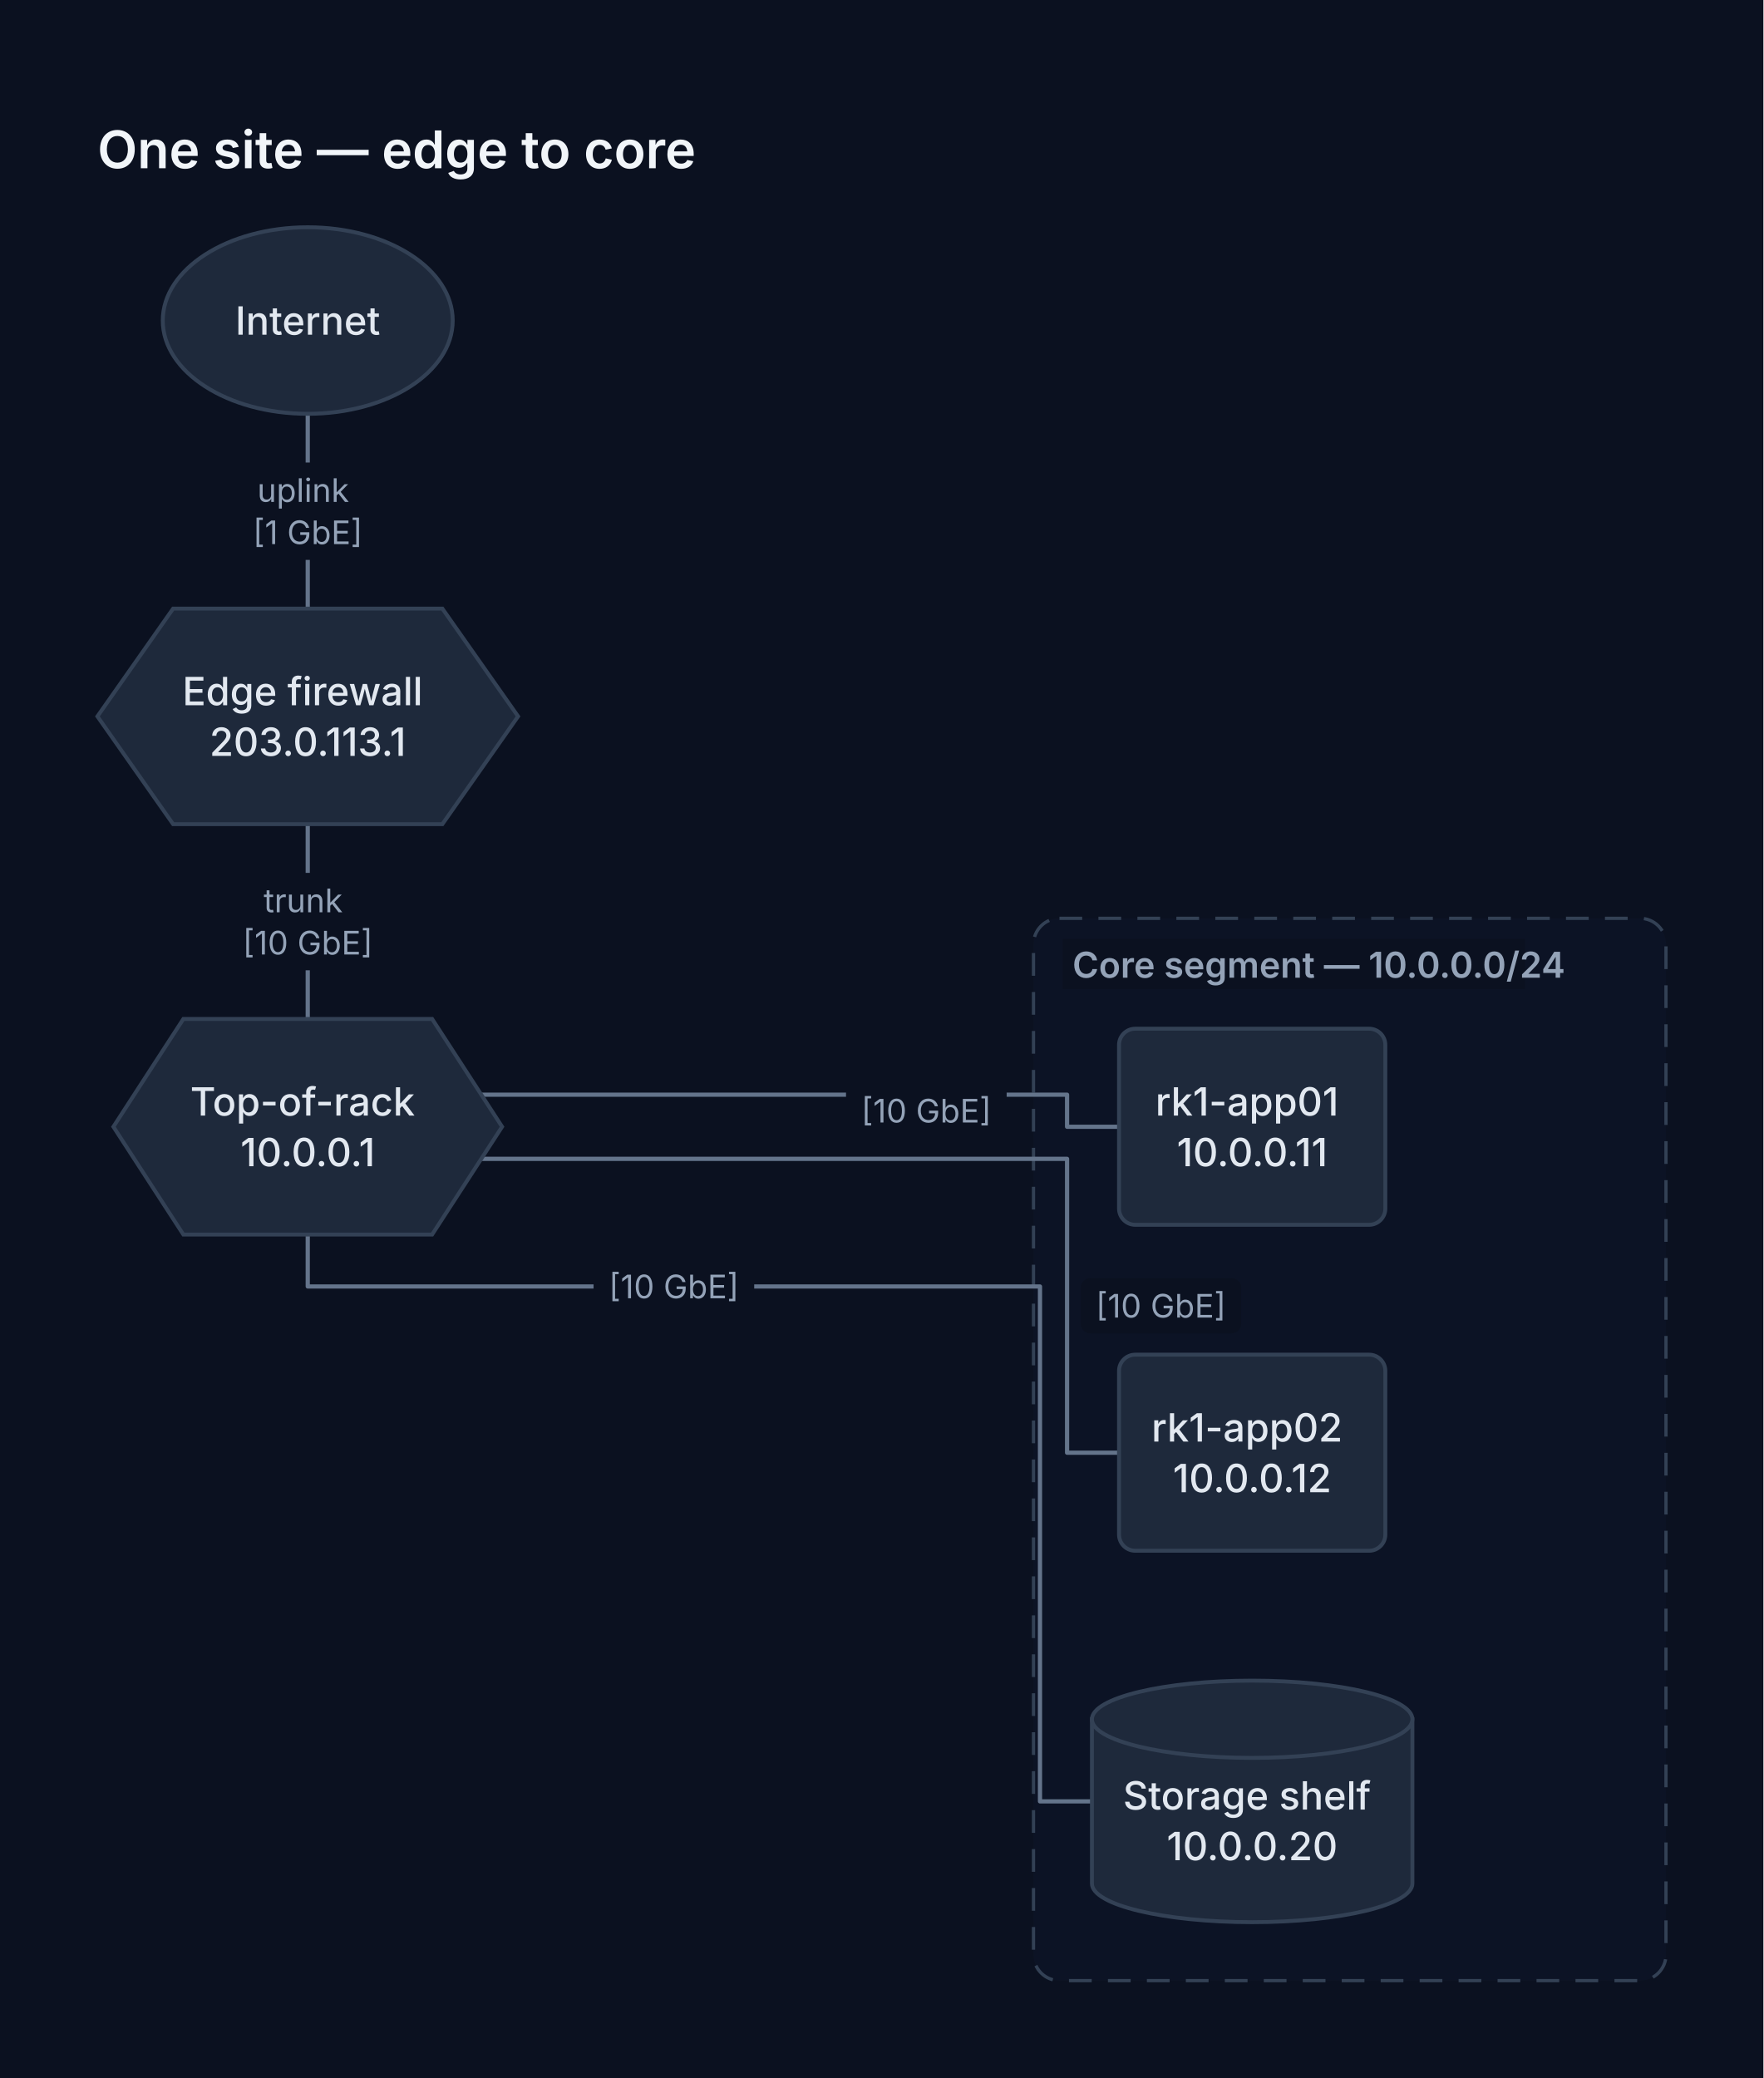
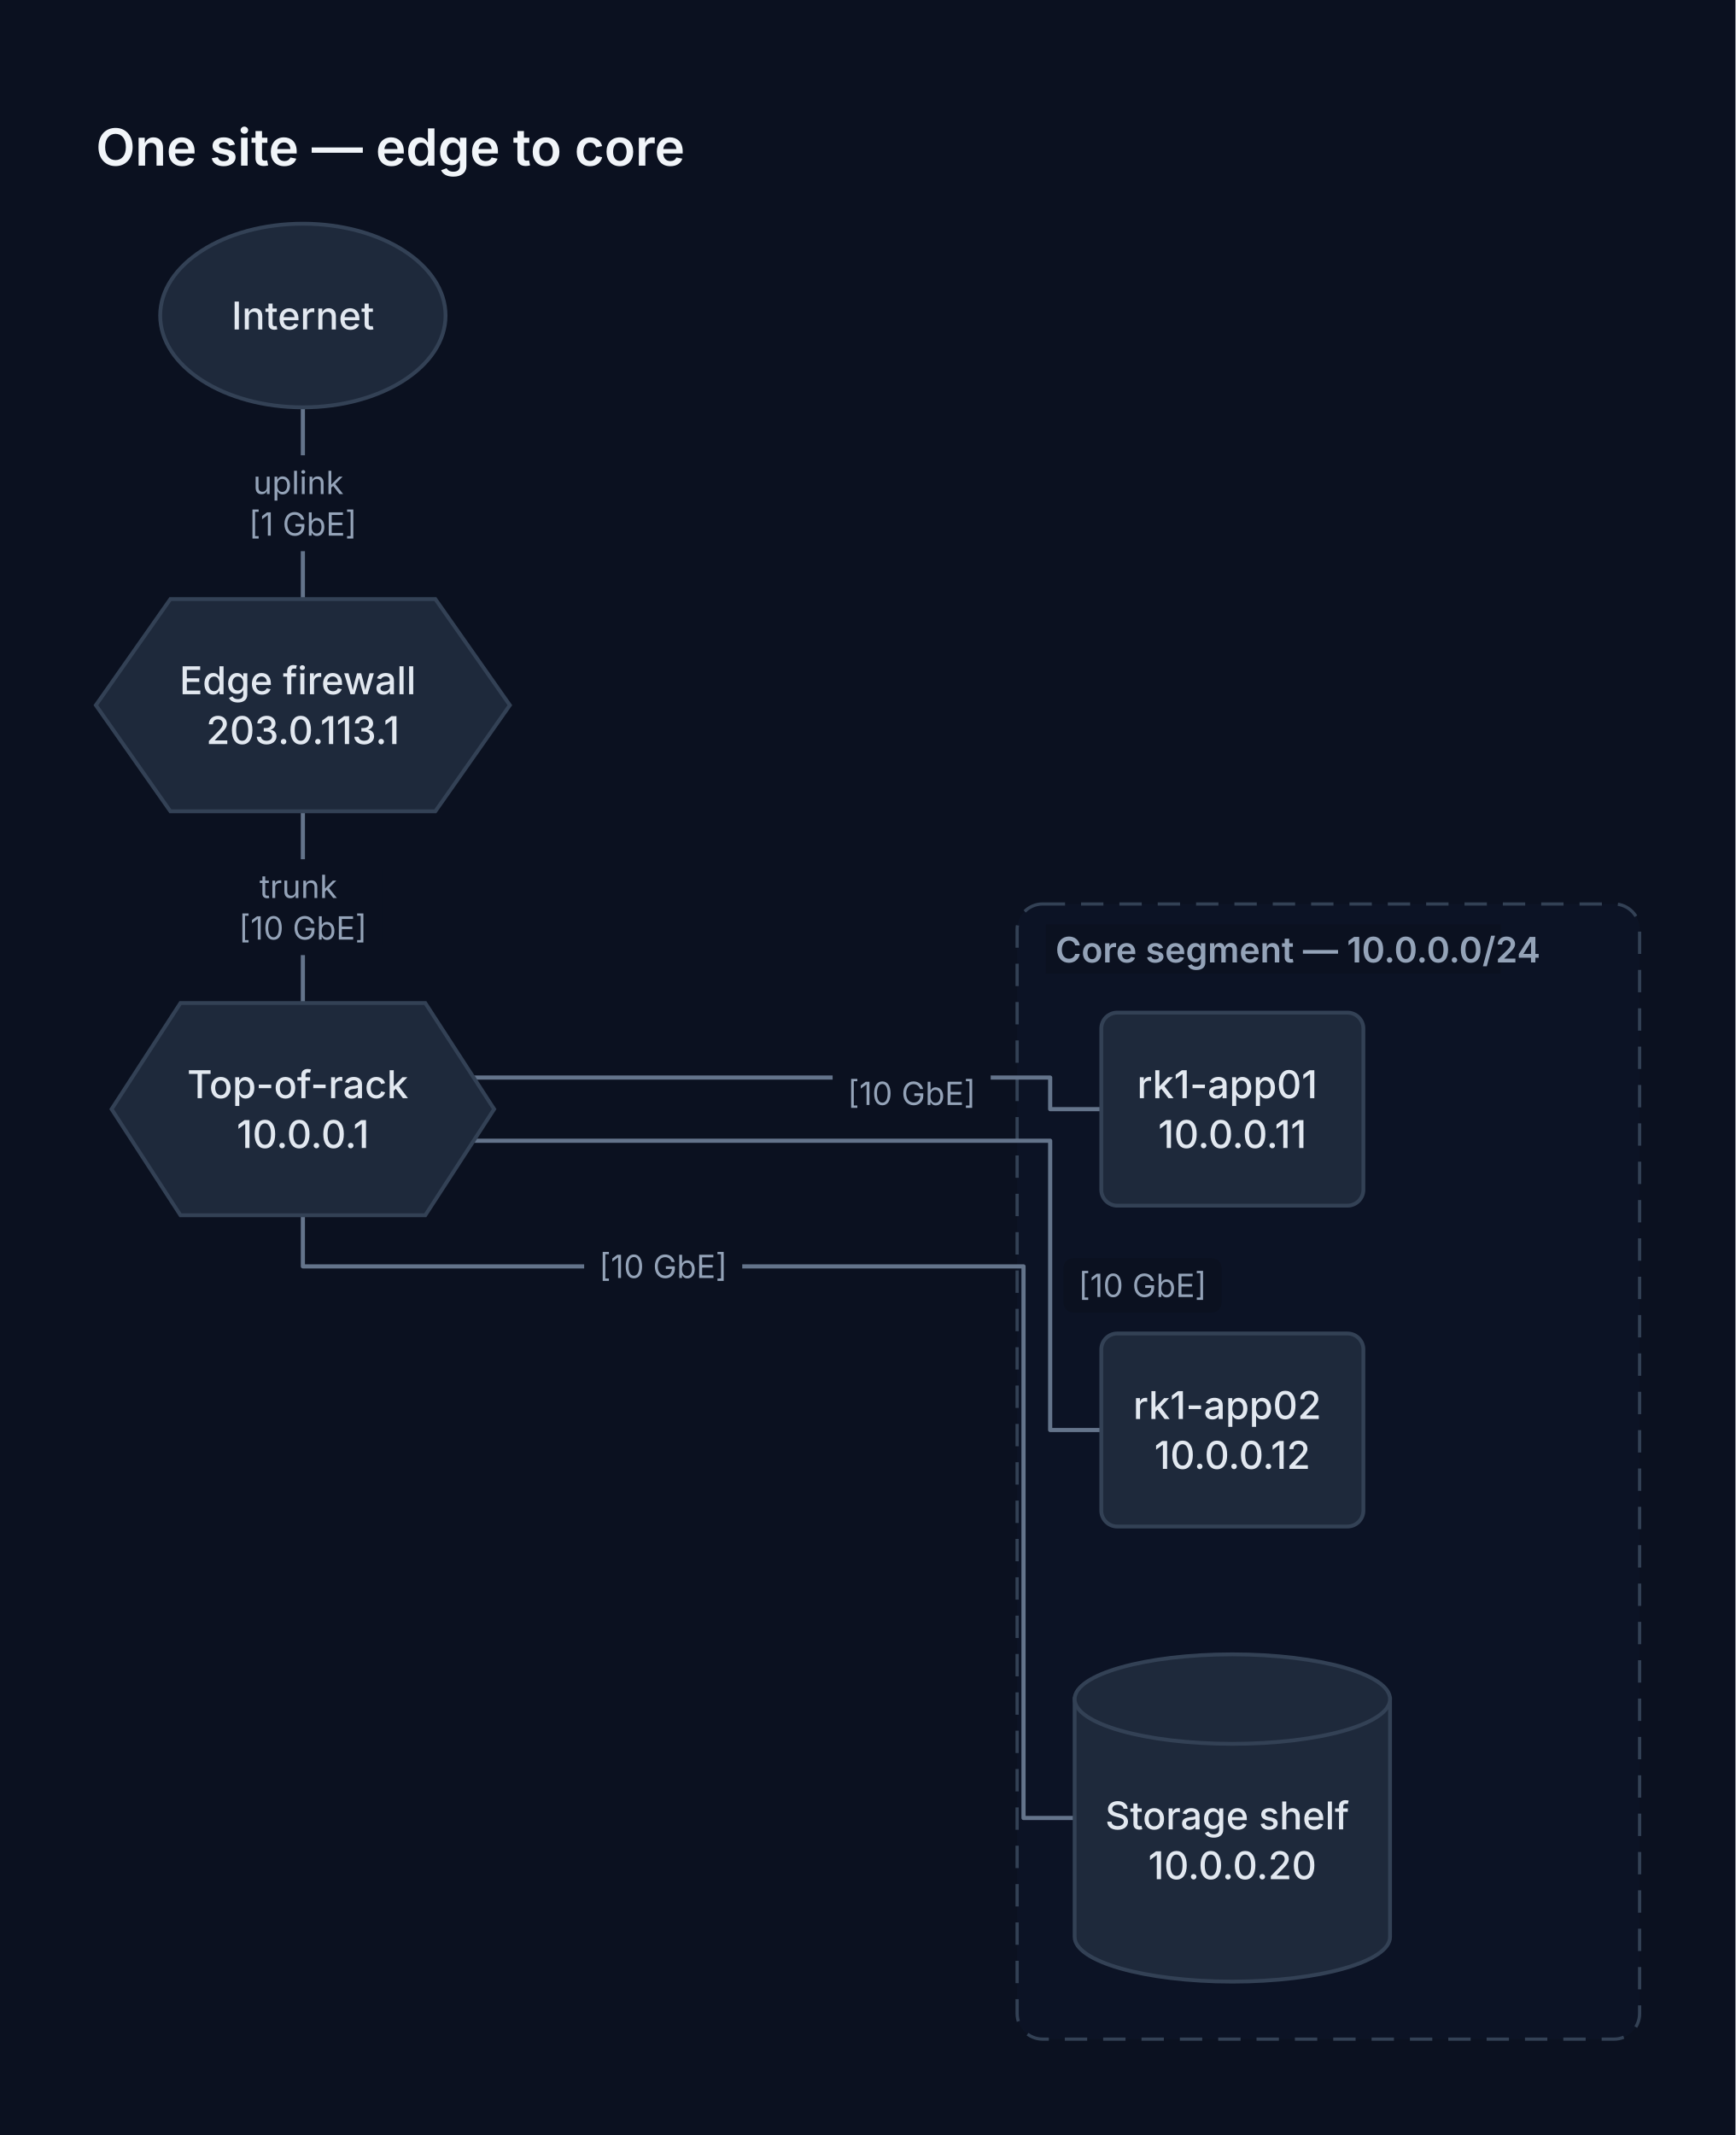
- <svg xmlns="http://www.w3.org/2000/svg" width="543.1" height="640.06" viewBox="0 0 543.1 640.06" role="img" aria-label="One site — edge to core">
-   <rect x="0" y="0" width="543.1" height="640.06" fill="#0b1120" />
+ <svg xmlns="http://www.w3.org/2000/svg" width="543.1" height="668.06" viewBox="0 0 543.1 668.06" role="img" aria-label="One site — edge to core">
+   <rect x="0" y="0" width="543.1" height="668.06" fill="#0b1120" />
  <g transform="translate(50.13,70)">
-     <rect x="268.17" y="212.86" width="194.8" height="327.2" rx="8" fill="#0f172a" fill-opacity="0.5" stroke="#334155" stroke-width="1" stroke-dasharray="7 5" />
+     <rect x="268.17" y="212.86" width="194.8" height="355.2" rx="8" fill="#0f172a" fill-opacity="0.5" stroke="#334155" stroke-width="1" stroke-dasharray="7 5" />
    <rect x="277.17" y="219.24" width="142.4" height="15.4" fill="#0b1120" />
    <text x="280.17" y="227.16" text-anchor="start" dominant-baseline="central" font-family="Inter, ui-sans-serif, system-ui, sans-serif" font-size="11" font-weight="600" fill="#94a3b8">Core segment — 10.0.0.0/24</text>
    <polyline points="44.65,57.46 44.65,117.46" fill="none" stroke="#64748b" stroke-width="1.3" stroke-linejoin="round" stroke-linecap="butt" />
    <polyline points="44.65,183.86 44.65,243.86" fill="none" stroke="#64748b" stroke-width="1.3" stroke-linejoin="round" stroke-linecap="butt" />
    <polyline points="98.1,267.18 278.51,267.18 278.51,277.06 294.51,277.06" fill="none" stroke="#64748b" stroke-width="1.3" stroke-linejoin="round" stroke-linecap="butt" />
    <polyline points="98.1,286.94 278.51,286.94 278.51,377.46 294.51,377.46" fill="none" stroke="#64748b" stroke-width="1.3" stroke-linejoin="round" stroke-linecap="butt" />
-     <polyline points="44.65,310.26 44.65,326.26 270.17,326.26 270.17,484.86 286.17,484.86" fill="none" stroke="#64748b" stroke-width="1.3" stroke-linejoin="round" stroke-linecap="butt" />
+     <polyline points="44.65,310.26 44.65,326.26 270.17,326.26 270.17,498.86 286.17,498.86" fill="none" stroke="#64748b" stroke-width="1.3" stroke-linejoin="round" stroke-linecap="butt" />
    <rect x="22.69" y="72.46" width="43.91" height="30" rx="3" fill="#0b1120" />
    <text x="44.65" y="80.96" text-anchor="middle" dominant-baseline="central" font-family="Inter, ui-sans-serif, system-ui, sans-serif" font-size="10" font-weight="400" fill="#94a3b8">
      <tspan x="44.65" dy="0">uplink</tspan>
      <tspan x="44.65" dy="13">[1 GbE]</tspan>
    </text>
    <rect x="19.91" y="198.86" width="49.47" height="30" rx="3" fill="#0b1120" />
    <text x="44.65" y="207.36" text-anchor="middle" dominant-baseline="central" font-family="Inter, ui-sans-serif, system-ui, sans-serif" font-size="10" font-weight="400" fill="#94a3b8">
      <tspan x="44.65" dy="0">trunk</tspan>
      <tspan x="44.65" dy="13">[10 GbE]</tspan>
    </text>
    <rect x="210.43" y="263.62" width="49.47" height="17" rx="3" fill="#0b1120" />
    <text x="235.16" y="272.12" text-anchor="middle" dominant-baseline="central" font-family="Inter, ui-sans-serif, system-ui, sans-serif" font-size="10" font-weight="400" fill="#94a3b8">
      <tspan x="235.16" dy="0">[10 GbE]</tspan>
    </text>
    <rect x="282.68" y="323.7" width="49.47" height="17" rx="3" fill="#0b1120" />
    <text x="307.41" y="332.2" text-anchor="middle" dominant-baseline="central" font-family="Inter, ui-sans-serif, system-ui, sans-serif" font-size="10" font-weight="400" fill="#94a3b8">
      <tspan x="307.41" dy="0">[10 GbE]</tspan>
    </text>
    <rect x="132.68" y="317.76" width="49.47" height="17" rx="3" fill="#0b1120" />
    <text x="157.41" y="326.26" text-anchor="middle" dominant-baseline="central" font-family="Inter, ui-sans-serif, system-ui, sans-serif" font-size="10" font-weight="400" fill="#94a3b8">
      <tspan x="157.41" dy="0">[10 GbE]</tspan>
    </text>
    <ellipse cx="44.65" cy="28.73" rx="44.65" ry="28.73" fill="#1e293b" stroke="#334155" stroke-width="1.2" />
    <text x="44.65" y="28.73" text-anchor="middle" dominant-baseline="central" font-family="Inter, ui-sans-serif, system-ui, sans-serif" font-size="12" font-weight="500" fill="#e2e8f0">
      <tspan x="44.65" dy="0">Internet</tspan>
    </text>
    <polygon points="3.19,117.46 86.11,117.46 109.43,150.66 86.11,183.86 3.19,183.86 -20.13,150.66" fill="#1e293b" stroke="#334155" stroke-width="1.2" />
    <text x="44.65" y="142.86" text-anchor="middle" dominant-baseline="central" font-family="Inter, ui-sans-serif, system-ui, sans-serif" font-size="12" font-weight="500" fill="#e2e8f0">
      <tspan x="44.65" dy="0">Edge firewall</tspan>
      <tspan x="44.65" dy="15.6">203.0.113.1</tspan>
    </text>
    <polygon points="6.34,243.86 82.96,243.86 104.51,277.06 82.96,310.26 6.34,310.26 -15.21,277.06" fill="#1e293b" stroke="#334155" stroke-width="1.2" />
    <text x="44.65" y="269.26" text-anchor="middle" dominant-baseline="central" font-family="Inter, ui-sans-serif, system-ui, sans-serif" font-size="12" font-weight="500" fill="#e2e8f0">
      <tspan x="44.65" dy="0">Top-of-rack</tspan>
      <tspan x="44.65" dy="15.6">10.0.0.1</tspan>
    </text>
    <rect x="294.51" y="246.86" width="82.02" height="60.4" rx="5" fill="#1e293b" stroke="#334155" stroke-width="1.2" />
    <text x="335.52" y="269.26" text-anchor="middle" dominant-baseline="central" font-family="Inter, ui-sans-serif, system-ui, sans-serif" font-size="12" font-weight="500" fill="#e2e8f0">
      <tspan x="335.52" dy="0">rk1-app01</tspan>
      <tspan x="335.52" dy="15.6">10.0.0.11</tspan>
    </text>
    <rect x="294.51" y="347.26" width="82.02" height="60.4" rx="5" fill="#1e293b" stroke="#334155" stroke-width="1.2" />
    <text x="335.52" y="369.66" text-anchor="middle" dominant-baseline="central" font-family="Inter, ui-sans-serif, system-ui, sans-serif" font-size="12" font-weight="500" fill="#e2e8f0">
      <tspan x="335.52" dy="0">rk1-app02</tspan>
      <tspan x="335.52" dy="15.6">10.0.0.12</tspan>
    </text>
-     <path d="M 286.17 459.56 L 286.17 510.16 A 49.35 11.9 0 0 0 384.87 510.16 L 384.87 459.56 Z" fill="#1e293b" stroke="#334155" stroke-width="1.2" />
-     <ellipse cx="335.52" cy="459.56" rx="49.35" ry="11.9" fill="#1e293b" stroke="#334155" stroke-width="1.2" />
-     <text x="335.52" y="483.01" text-anchor="middle" dominant-baseline="central" font-family="Inter, ui-sans-serif, system-ui, sans-serif" font-size="12" font-weight="500" fill="#e2e8f0">
+     <path d="M 286.17 461.66 L 286.17 536.06 A 49.35 14 0 0 0 384.87 536.06 L 384.87 461.66 Z" fill="#1e293b" stroke="#334155" stroke-width="1.2" />
+     <ellipse cx="335.52" cy="461.66" rx="49.35" ry="14" fill="#1e293b" stroke="#334155" stroke-width="1.2" />
+     <text x="335.52" y="498.06" text-anchor="middle" dominant-baseline="central" font-family="Inter, ui-sans-serif, system-ui, sans-serif" font-size="12" font-weight="500" fill="#e2e8f0">
      <tspan x="335.52" dy="0">Storage shelf</tspan>
      <tspan x="335.52" dy="15.6">10.0.0.20</tspan>
    </text>
    <text x="-20.13" y="-24" text-anchor="start" dominant-baseline="central" font-family="Inter, ui-sans-serif, system-ui, sans-serif" font-size="16" font-weight="600" fill="#f1f5f9">One site — edge to core</text>
  </g>
</svg>
